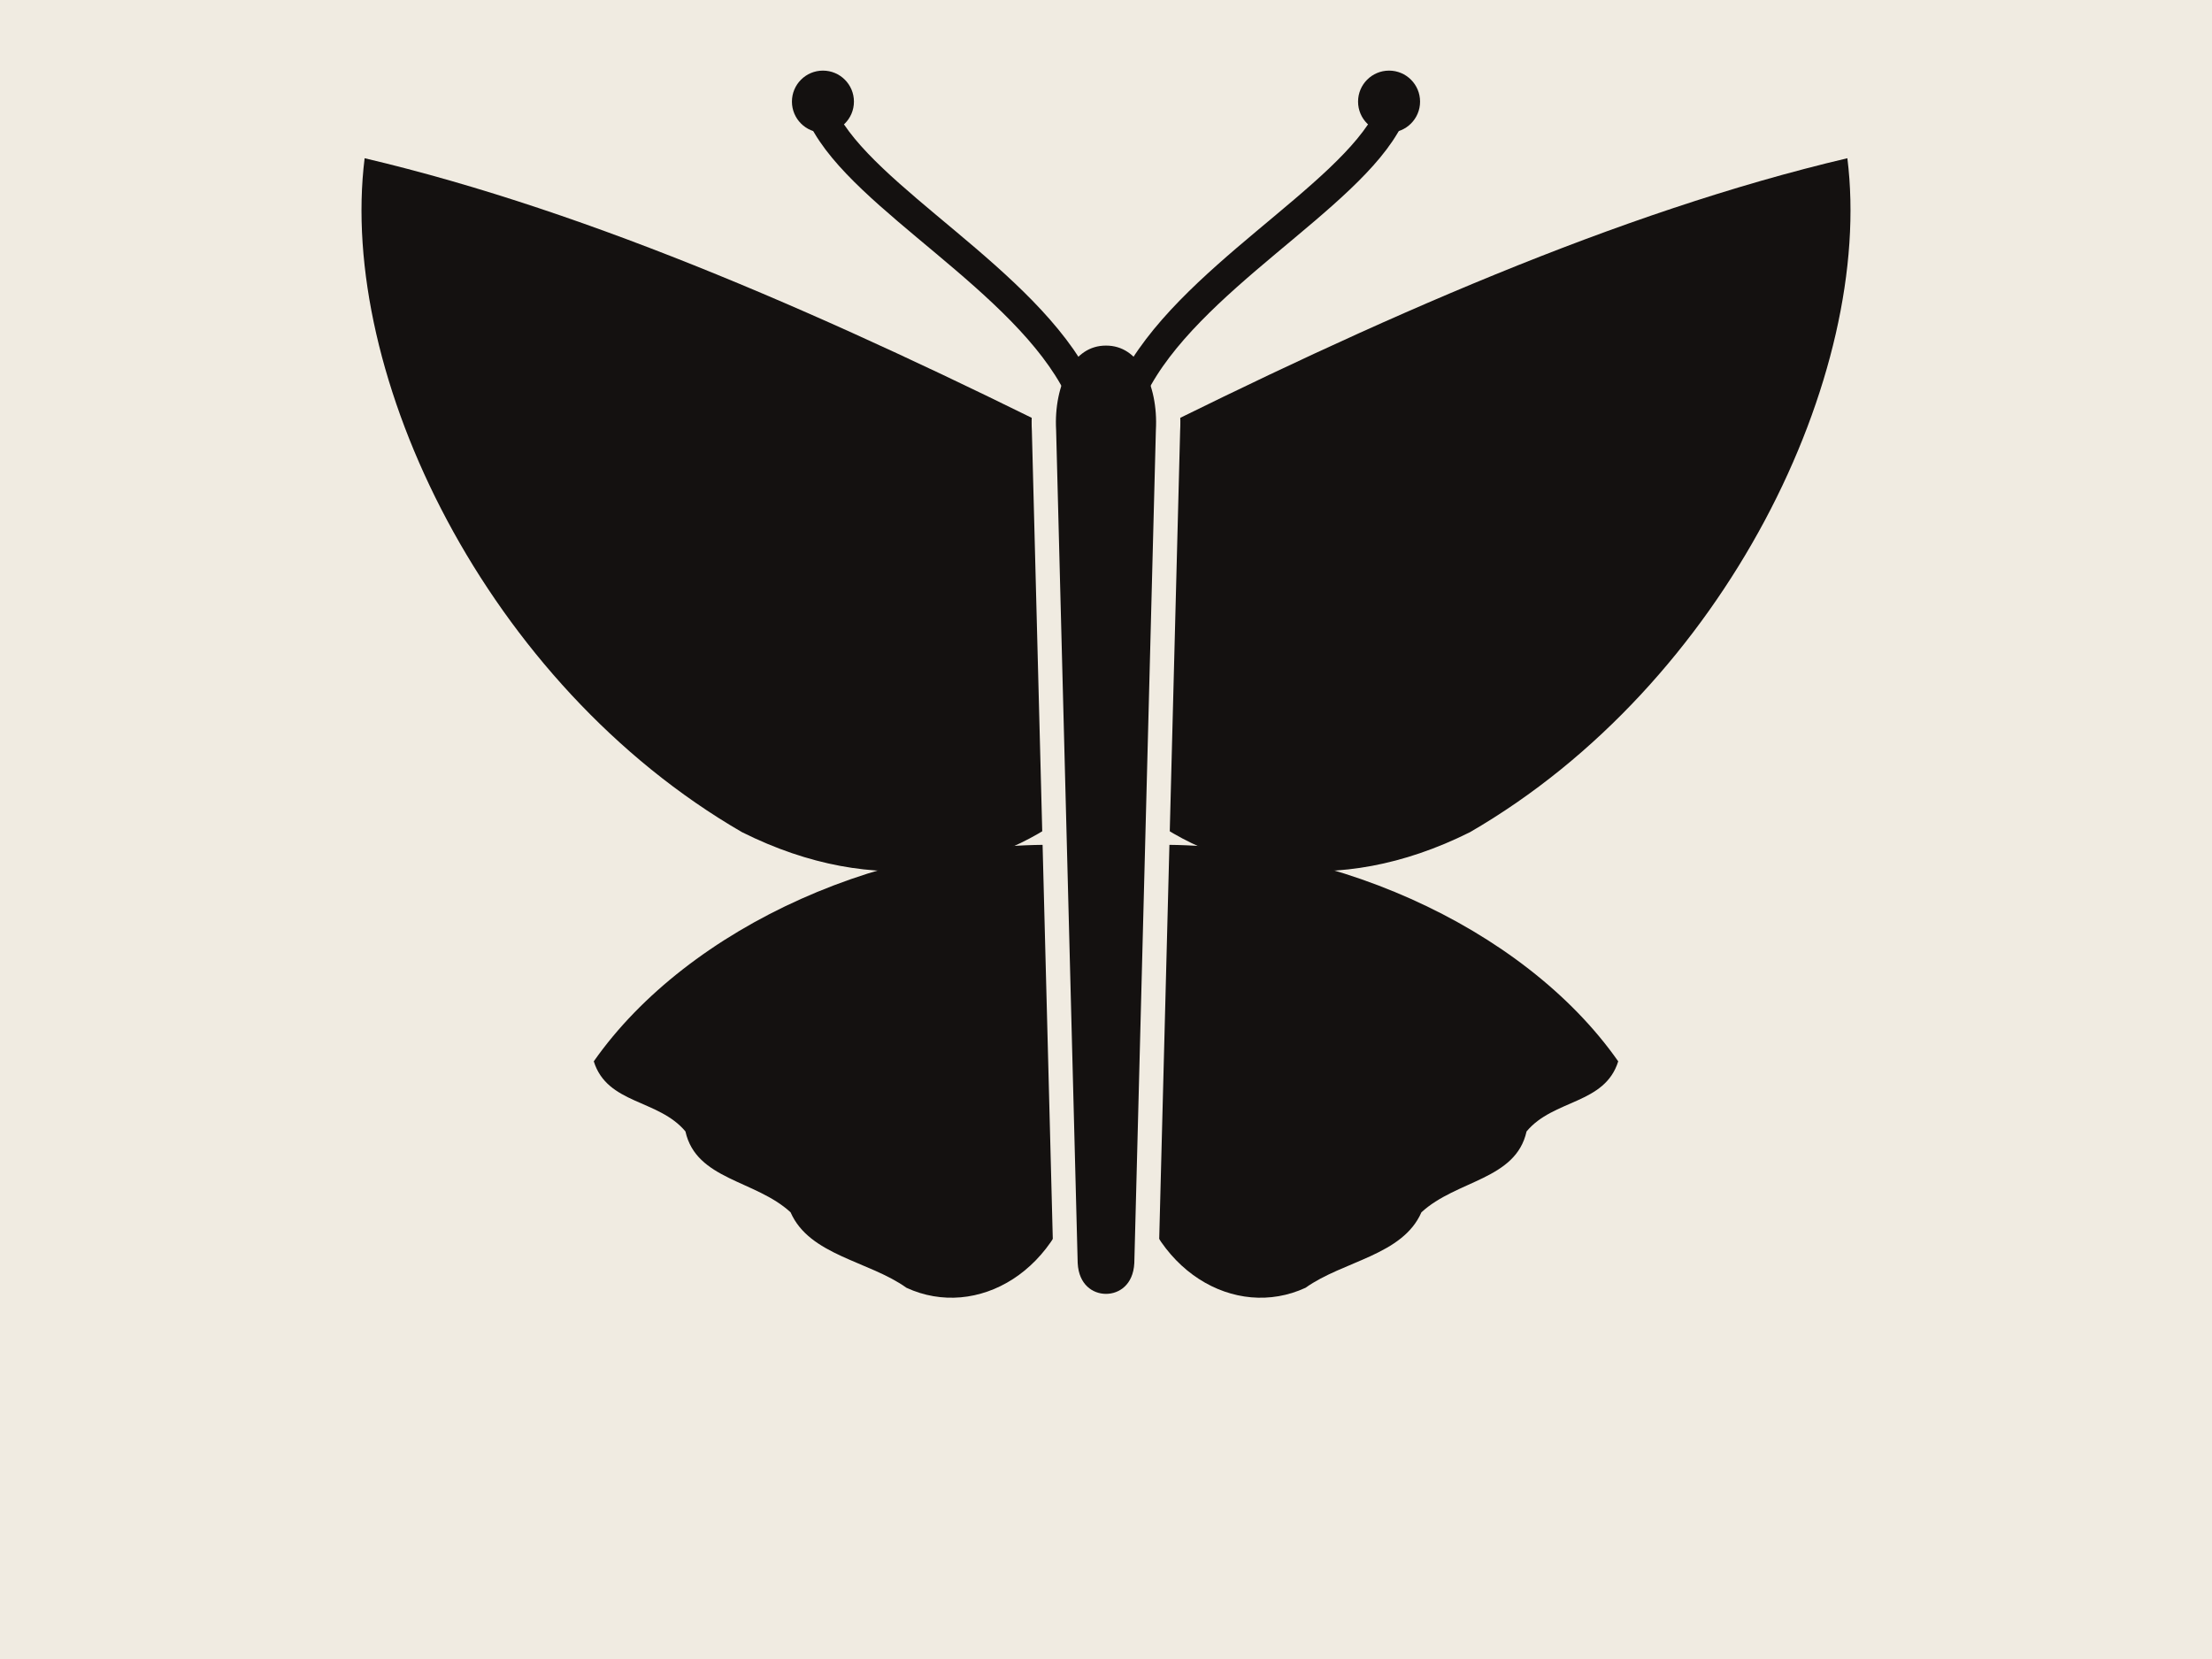
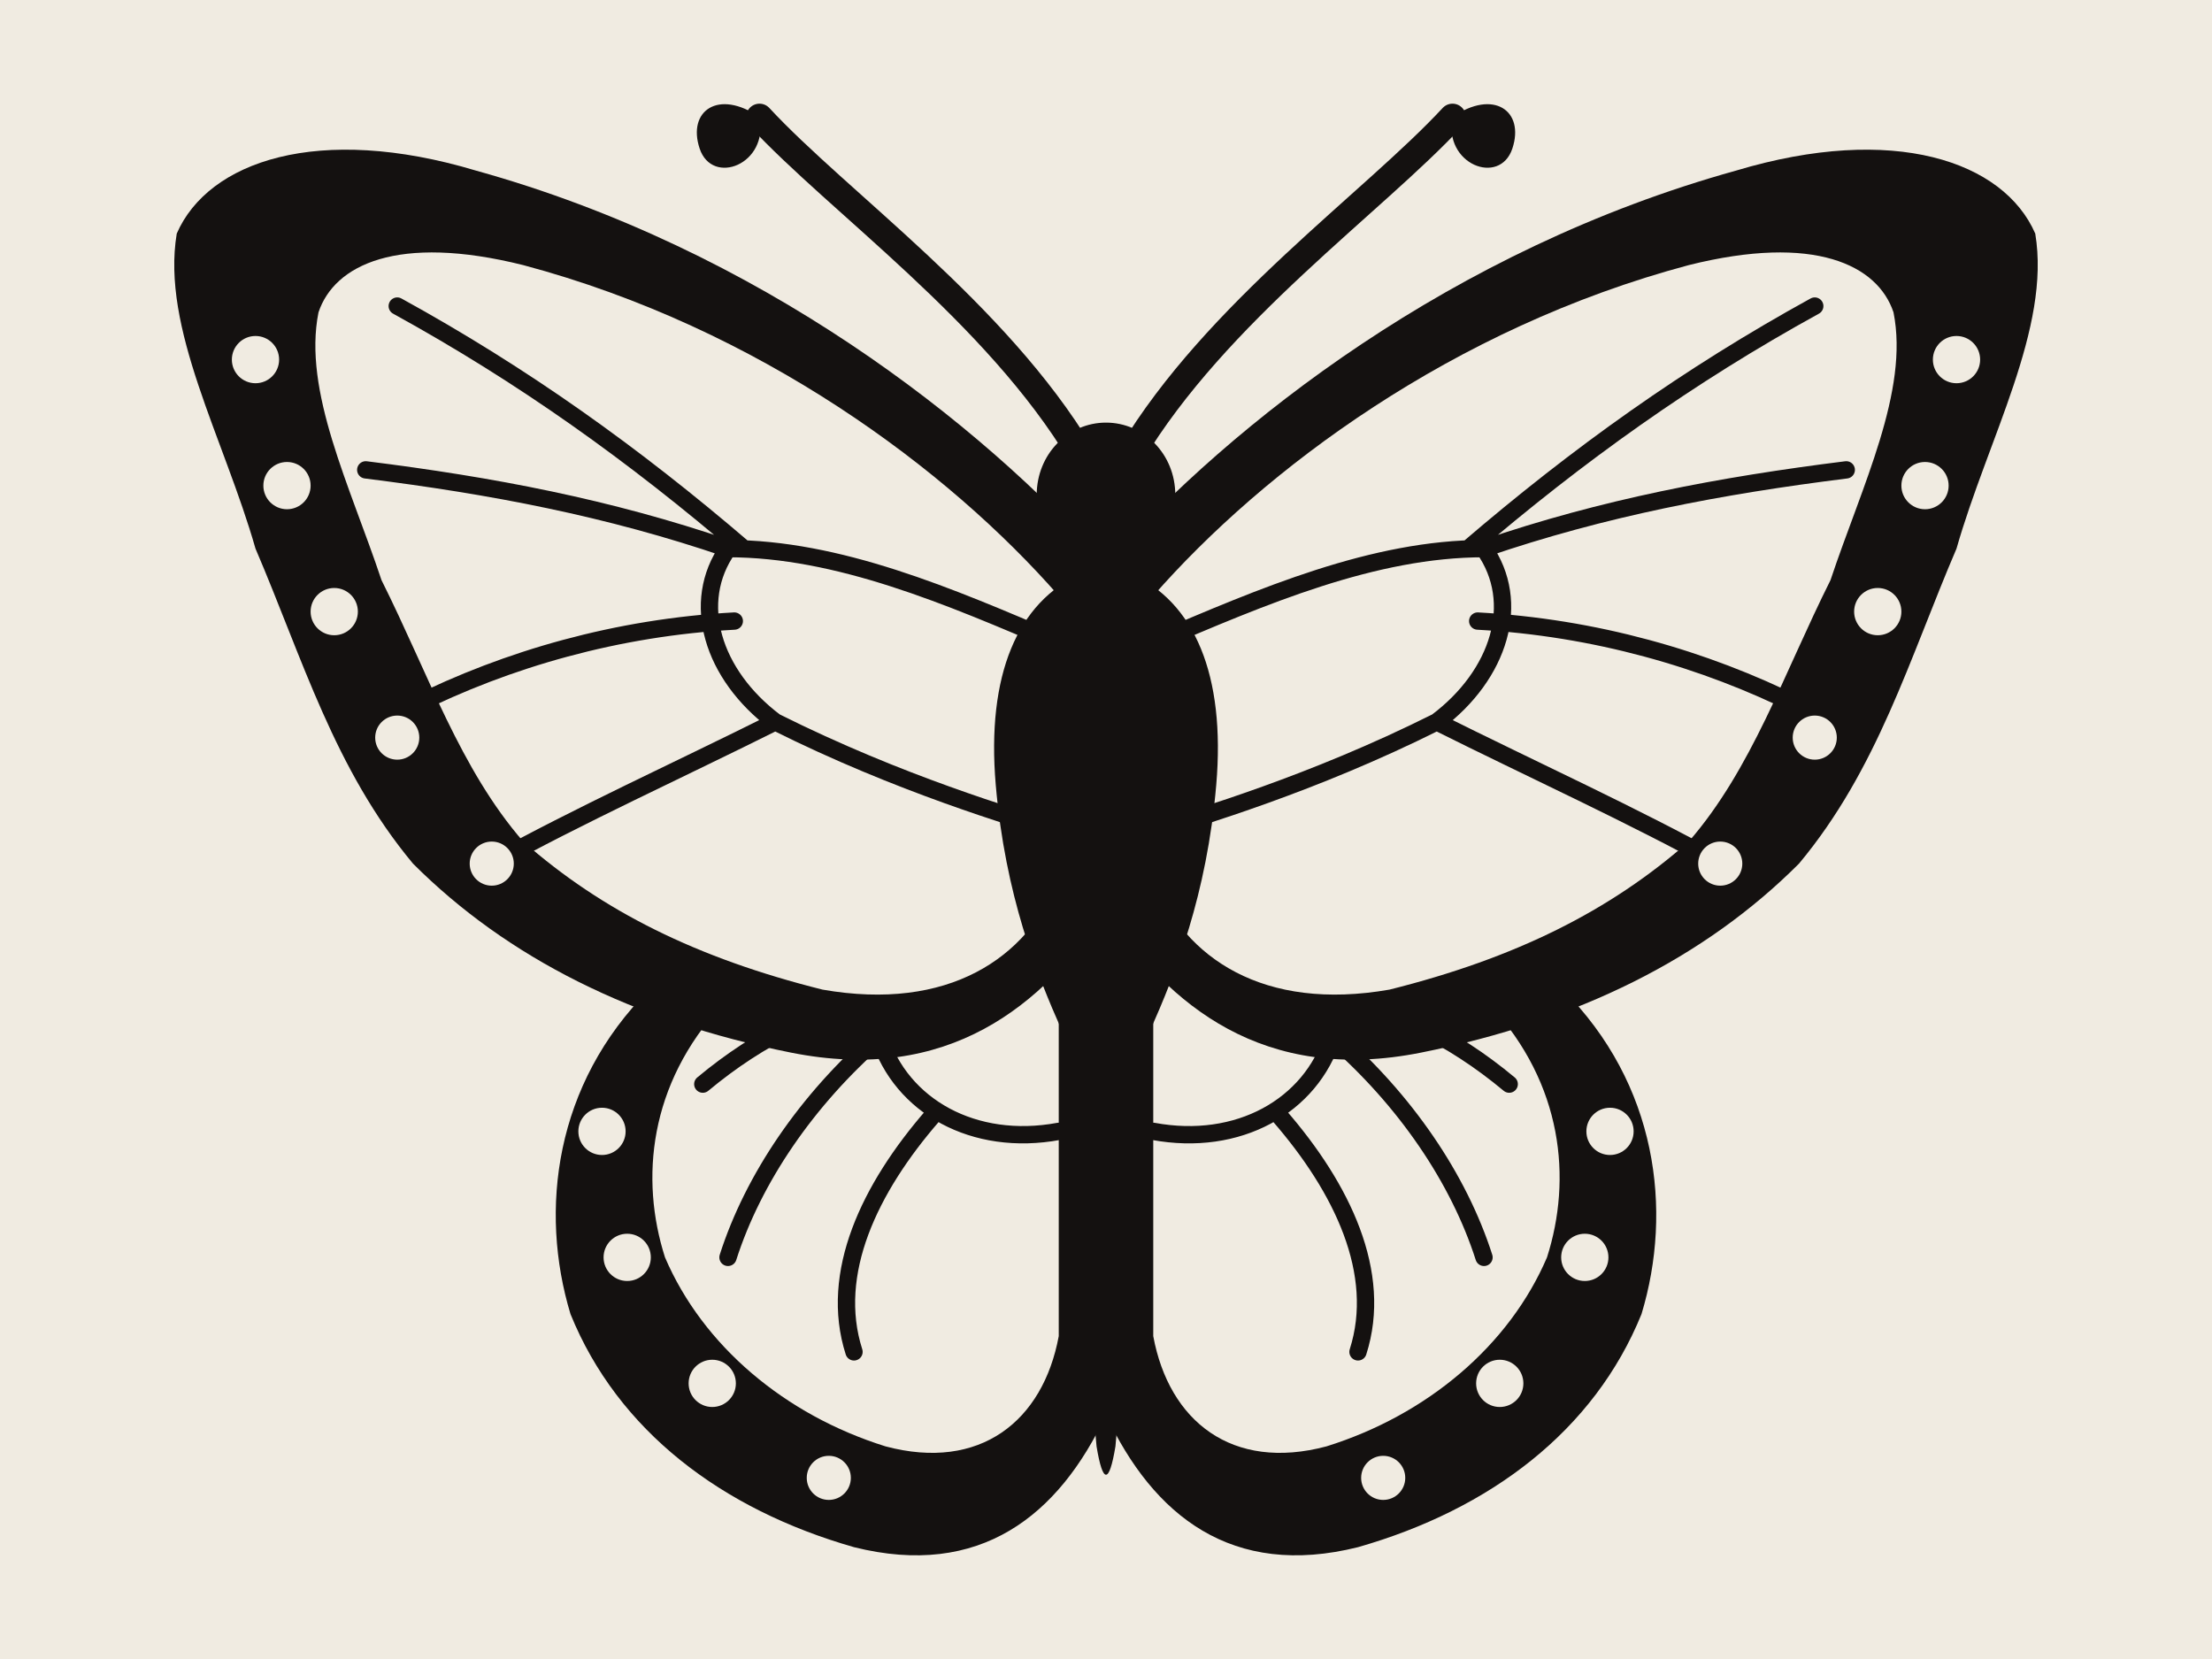
<svg xmlns="http://www.w3.org/2000/svg" viewBox="0 0 64 48" width="256" height="192" role="img" aria-label="Nymphalid butterfly, archetype plate">
  <rect width="64" height="48" fill="#f0ebe1" />
-   <g transform="translate(32 24) scale(0.78) translate(-32 -34.4)">
-     <g fill="#141110">
+   <g transform="translate(32 24) scale(0.9114) translate(-32 -27.417)">
+     <g>
      <g>
-         <path d="M33 20 C42 15.5 51 11.5 59.5 9.5 C60.5 17.5 55 29 45.5 34.5 C40.5 37 36 36 33 33.5 Z" />
-         <path d="M33 35 C40 34.6 47.5 38 51 43 C50.5 44.6 48.6 44.4 47.6 45.6 C47.2 47.4 45 47.4 43.7 48.6 C43 50.2 40.8 50.4 39.4 51.4 C36.8 52.6 33.6 50.8 33 47 Z" />
+         <path d="M 32 26.5 C 37.5 26.5, 43 29, 46.5 32.5 C 49.5 35.5, 50 39.5, 49 42.8 C 47.5 46.5, 44.2 49, 40 50.2 C 36 51.2, 33.5 49.2, 32 46 Z" fill="#141110" />
+         <path d="M 33.5 28 C 37.5 28, 41.5 30.2, 44.2 33 C 46.5 35.5, 46.8 38.5, 46 41 C 44.8 43.8, 42.2 46, 39 47 C 36 47.8, 34 46.2, 33.5 43.5 Z" fill="#f0ebe1" />
+         <path d="M 33.5 29.5 C 36 30, 38.5 31.8, 39.2 34 C 38.5 36.2, 36.2 37.5, 33.5 37 M 38.5 32.5 C 41 33, 43 34, 44.8 35.5 M 39.2 34 C 41.5 36, 43.2 38.5, 44 41 M 37.5 36.5 C 39.5 38.8, 40.8 41.5, 40 44" fill="none" stroke="#141110" stroke-width="0.55" stroke-linecap="round" />
+         <circle cx="48" cy="37" r="0.75" fill="#f0ebe1" />
+         <circle cx="47.2" cy="41" r="0.75" fill="#f0ebe1" />
+         <circle cx="44.5" cy="45" r="0.75" fill="#f0ebe1" />
+         <circle cx="40.8" cy="48" r="0.7" fill="#f0ebe1" />
+         <path d="M 32 19 C 36 14.5, 43 9, 52 6.5 C 57 5, 60.5 6.2, 61.5 8.5 C 62 11.5, 60 15, 59 18.5 C 57.5 22, 56.5 25.5, 54 28.5 C 51 31.5, 47 33.5, 42 34.5 C 37 35.5, 34 33, 32 30 Z" fill="#141110" />
+         <path d="M 33.5 20 C 37 16, 43 11.5, 50.5 9.5 C 54.5 8.5, 56.5 9.5, 57 11 C 57.5 13.5, 56 16.5, 55 19.5 C 53.5 22.5, 52.5 25.5, 50.5 27.8 C 48 30, 45 31.5, 41 32.5 C 37 33.2, 34.5 31.5, 33.5 29 Z" fill="#f0ebe1" />
+         <path d="M 33.5 21.5 C 37 20, 40.5 18.5, 44 18.5 C 45.2 20.2, 44.5 22.5, 42.5 24 C 38.5 26, 35 27, 33.5 27.5 M 43.5 18.5 C 47 15.5, 50.5 13, 54.5 10.8 M 44 18.5 C 47.8 17.2, 51.5 16.5, 55.5 16 M 43.8 20.8 C 47.5 21, 51 22, 54 23.5 M 42.5 24 C 45.5 25.5, 48.8 27, 51.5 28.5" fill="none" stroke="#141110" stroke-width="0.55" stroke-linecap="round" />
+         <circle cx="59" cy="12.5" r="0.75" fill="#f0ebe1" />
+         <circle cx="58" cy="16.5" r="0.75" fill="#f0ebe1" />
+         <circle cx="56.5" cy="20.5" r="0.75" fill="#f0ebe1" />
+         <circle cx="54.5" cy="24.5" r="0.7" fill="#f0ebe1" />
+         <circle cx="51.5" cy="28.5" r="0.7" fill="#f0ebe1" />
      </g>
      <g transform="translate(64,0) scale(-1,1)">
-         <path d="M33 20 C42 15.5 51 11.5 59.5 9.5 C60.5 17.5 55 29 45.5 34.5 C40.5 37 36 36 33 33.5 Z" />
-         <path d="M33 35 C40 34.6 47.5 38 51 43 C50.5 44.6 48.6 44.4 47.6 45.6 C47.2 47.4 45 47.4 43.7 48.6 C43 50.2 40.8 50.4 39.4 51.4 C36.8 52.6 33.6 50.8 33 47 Z" />
+         <path d="M 32 26.5 C 37.5 26.5, 43 29, 46.5 32.5 C 49.5 35.5, 50 39.5, 49 42.8 C 47.5 46.5, 44.2 49, 40 50.2 C 36 51.2, 33.5 49.2, 32 46 Z" fill="#141110" />
+         <path d="M 33.5 28 C 37.5 28, 41.5 30.2, 44.2 33 C 46.5 35.5, 46.8 38.5, 46 41 C 44.8 43.8, 42.2 46, 39 47 C 36 47.8, 34 46.2, 33.5 43.5 Z" fill="#f0ebe1" />
+         <path d="M 33.5 29.5 C 36 30, 38.5 31.8, 39.2 34 C 38.5 36.2, 36.2 37.5, 33.5 37 M 38.5 32.5 C 41 33, 43 34, 44.8 35.5 M 39.2 34 C 41.5 36, 43.2 38.5, 44 41 M 37.5 36.5 C 39.5 38.8, 40.8 41.5, 40 44" fill="none" stroke="#141110" stroke-width="0.55" stroke-linecap="round" />
+         <circle cx="48" cy="37" r="0.75" fill="#f0ebe1" />
+         <circle cx="47.2" cy="41" r="0.75" fill="#f0ebe1" />
+         <circle cx="44.5" cy="45" r="0.75" fill="#f0ebe1" />
+         <circle cx="40.8" cy="48" r="0.7" fill="#f0ebe1" />
+         <path d="M 32 19 C 36 14.5, 43 9, 52 6.5 C 57 5, 60.5 6.2, 61.5 8.5 C 62 11.5, 60 15, 59 18.5 C 57.5 22, 56.5 25.5, 54 28.5 C 51 31.5, 47 33.5, 42 34.5 C 37 35.5, 34 33, 32 30 Z" fill="#141110" />
+         <path d="M 33.5 20 C 37 16, 43 11.5, 50.5 9.5 C 54.5 8.5, 56.5 9.5, 57 11 C 57.5 13.5, 56 16.5, 55 19.5 C 53.5 22.5, 52.5 25.5, 50.5 27.8 C 48 30, 45 31.5, 41 32.5 C 37 33.2, 34.5 31.5, 33.5 29 Z" fill="#f0ebe1" />
+         <path d="M 33.5 21.5 C 37 20, 40.5 18.5, 44 18.5 C 45.2 20.2, 44.5 22.5, 42.5 24 C 38.5 26, 35 27, 33.5 27.5 M 43.5 18.5 C 47 15.5, 50.5 13, 54.5 10.8 M 44 18.5 C 47.8 17.2, 51.5 16.5, 55.5 16 M 43.8 20.8 C 47.5 21, 51 22, 54 23.5 M 42.5 24 C 45.5 25.5, 48.8 27, 51.5 28.5" fill="none" stroke="#141110" stroke-width="0.55" stroke-linecap="round" />
+         <circle cx="59" cy="12.5" r="0.75" fill="#f0ebe1" />
+         <circle cx="58" cy="16.5" r="0.75" fill="#f0ebe1" />
+         <circle cx="56.5" cy="20.5" r="0.75" fill="#f0ebe1" />
+         <circle cx="54.5" cy="24.5" r="0.7" fill="#f0ebe1" />
+         <circle cx="51.5" cy="28.5" r="0.7" fill="#f0ebe1" />
      </g>
-       <path d="M32 16 C33.6 16 34.4 17.8 34.3 19.6 L33.5 50.5 C33.4 52.6 30.6 52.6 30.5 50.5 L29.7 19.6 C29.6 17.8 30.4 16 32 16 Z" stroke="#f0ebe1" stroke-width="0.9" />
-       <g fill="none" stroke="#141110" stroke-width="1.1" stroke-linecap="round">
-         <path d="M31 18 C29 14 23.0 11 21.5 8" />
-         <path d="M33 18 C35 14 41.0 11 42.5 8" />
-       </g>
-       <circle cx="21.5" cy="7.4" r="1.15" />
-       <circle cx="42.5" cy="7.4" r="1.15" />
+       <path d="M 32 14.5 C 33.2 14.5, 34.2 15.5, 34.2 16.8 C 34.2 18, 33.5 18.8, 32.8 19.3 C 34.8 20.2, 35.8 22.5, 35.5 26 C 35.2 29.5, 34.2 32, 33.4 33.8 C 33.1 38, 32.7 42.5, 32.3 47 C 32.1 48.2, 31.9 48.2, 31.7 47 C 31.3 42.5, 30.9 38, 30.6 33.8 C 29.8 32, 28.8 29.5, 28.5 26 C 28.2 22.5, 29.2 20.2, 31.2 19.3 C 30.5 18.8, 29.8 18, 29.8 16.8 C 29.8 15.5, 30.8 14.5, 32 14.5 Z" fill="#141110" />
+       <path d="M 31.2 15.5 C 28.5 11, 23.5 7.5, 21.0 4.8 M 32.8 15.5 C 35.5 11, 40.5 7.5, 43.0 4.8" fill="none" stroke="#141110" stroke-width="0.85" stroke-linecap="round" />
+       <path d="M 21.0 4.8 C 19.7 3.9, 18.7 4.6, 19.1 5.8 C 19.5 7, 21.3 6.3, 21.0 4.8 Z M 43.0 4.8 C 44.3 3.9, 45.3 4.6, 44.9 5.8 C 44.5 7, 42.7 6.3, 43.0 4.8 Z" fill="#141110" />
    </g>
  </g>
</svg>
